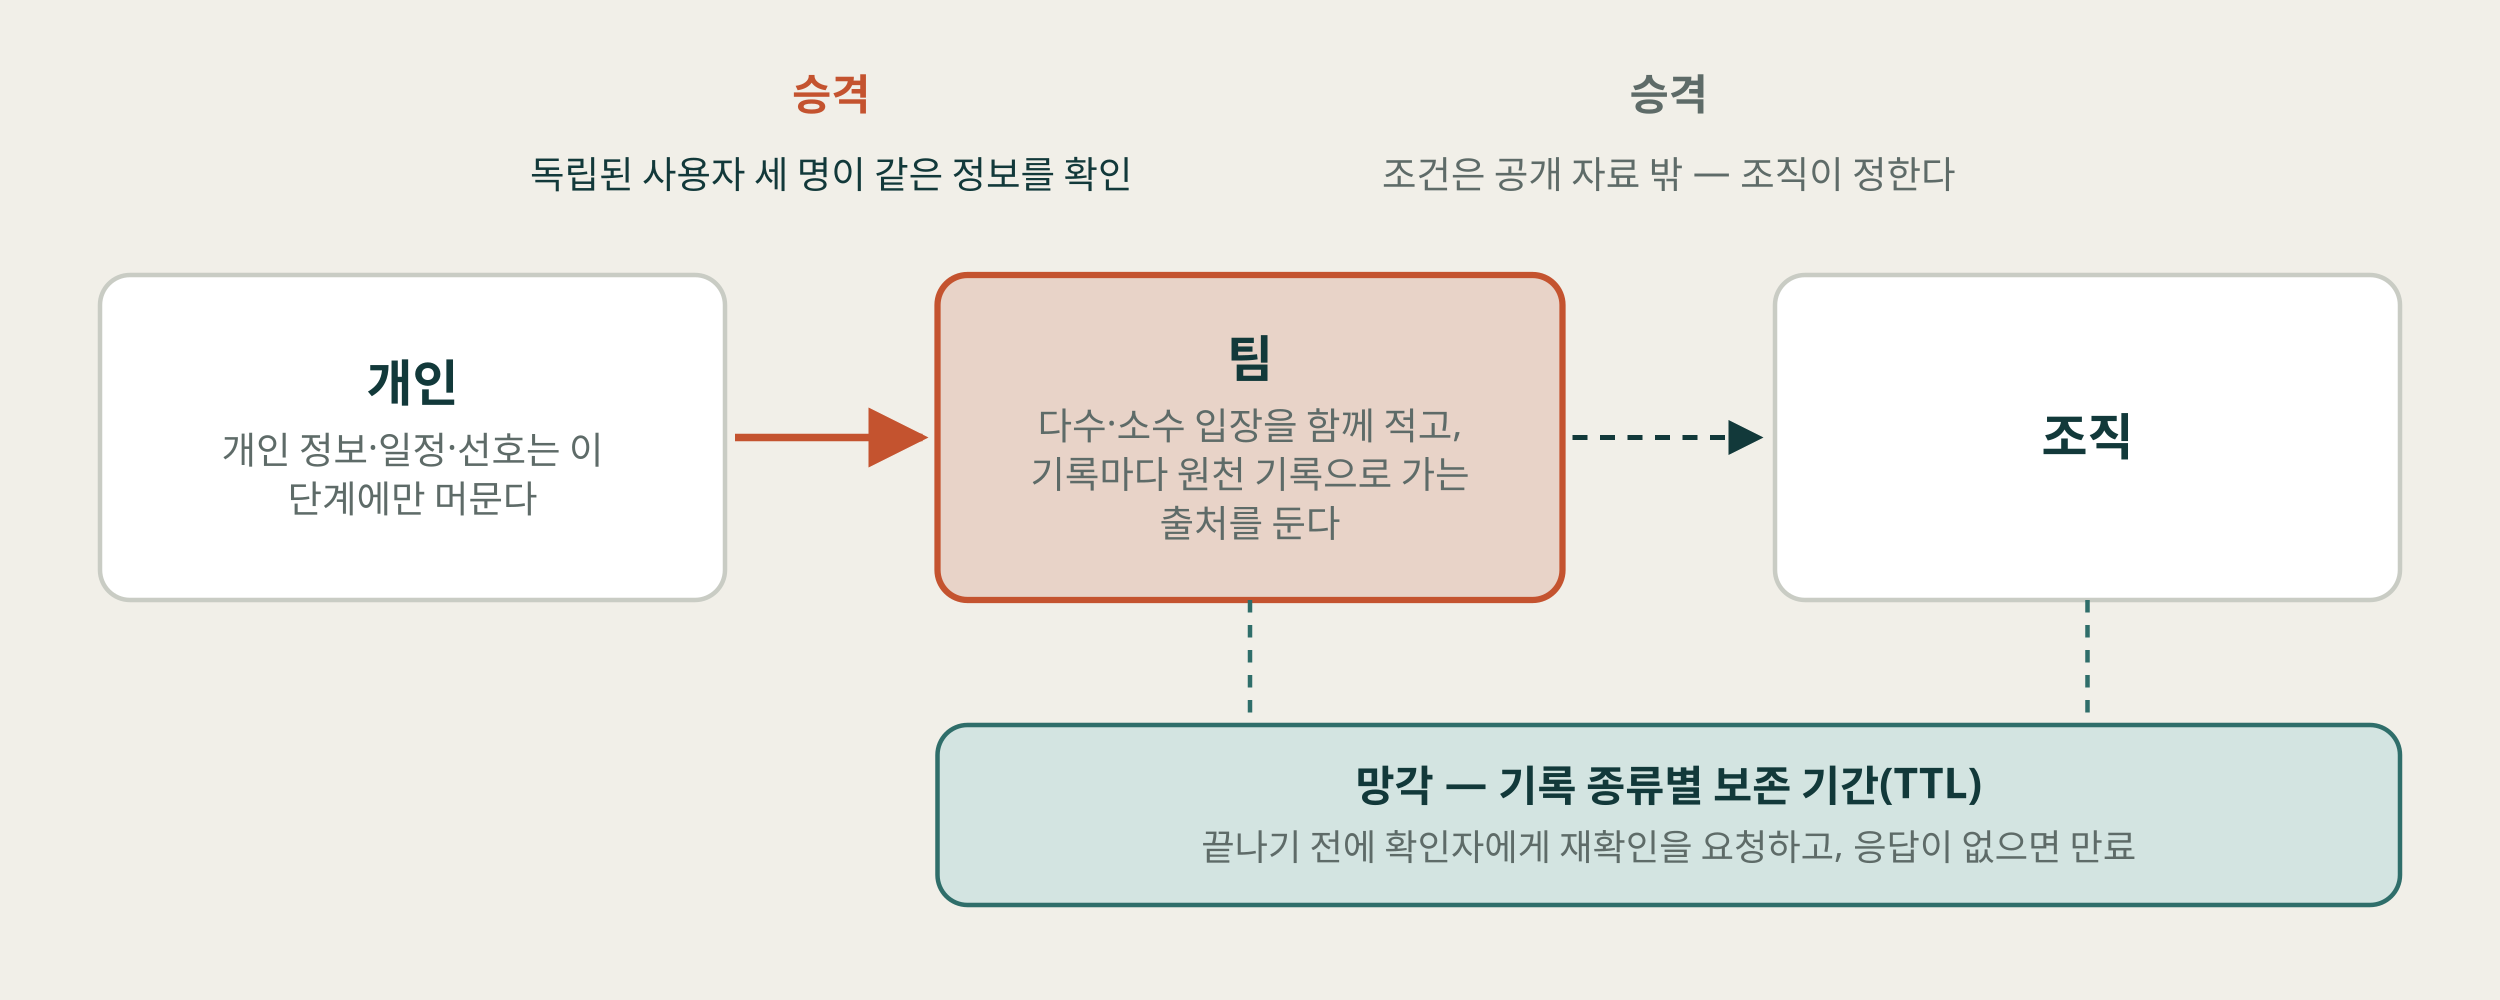
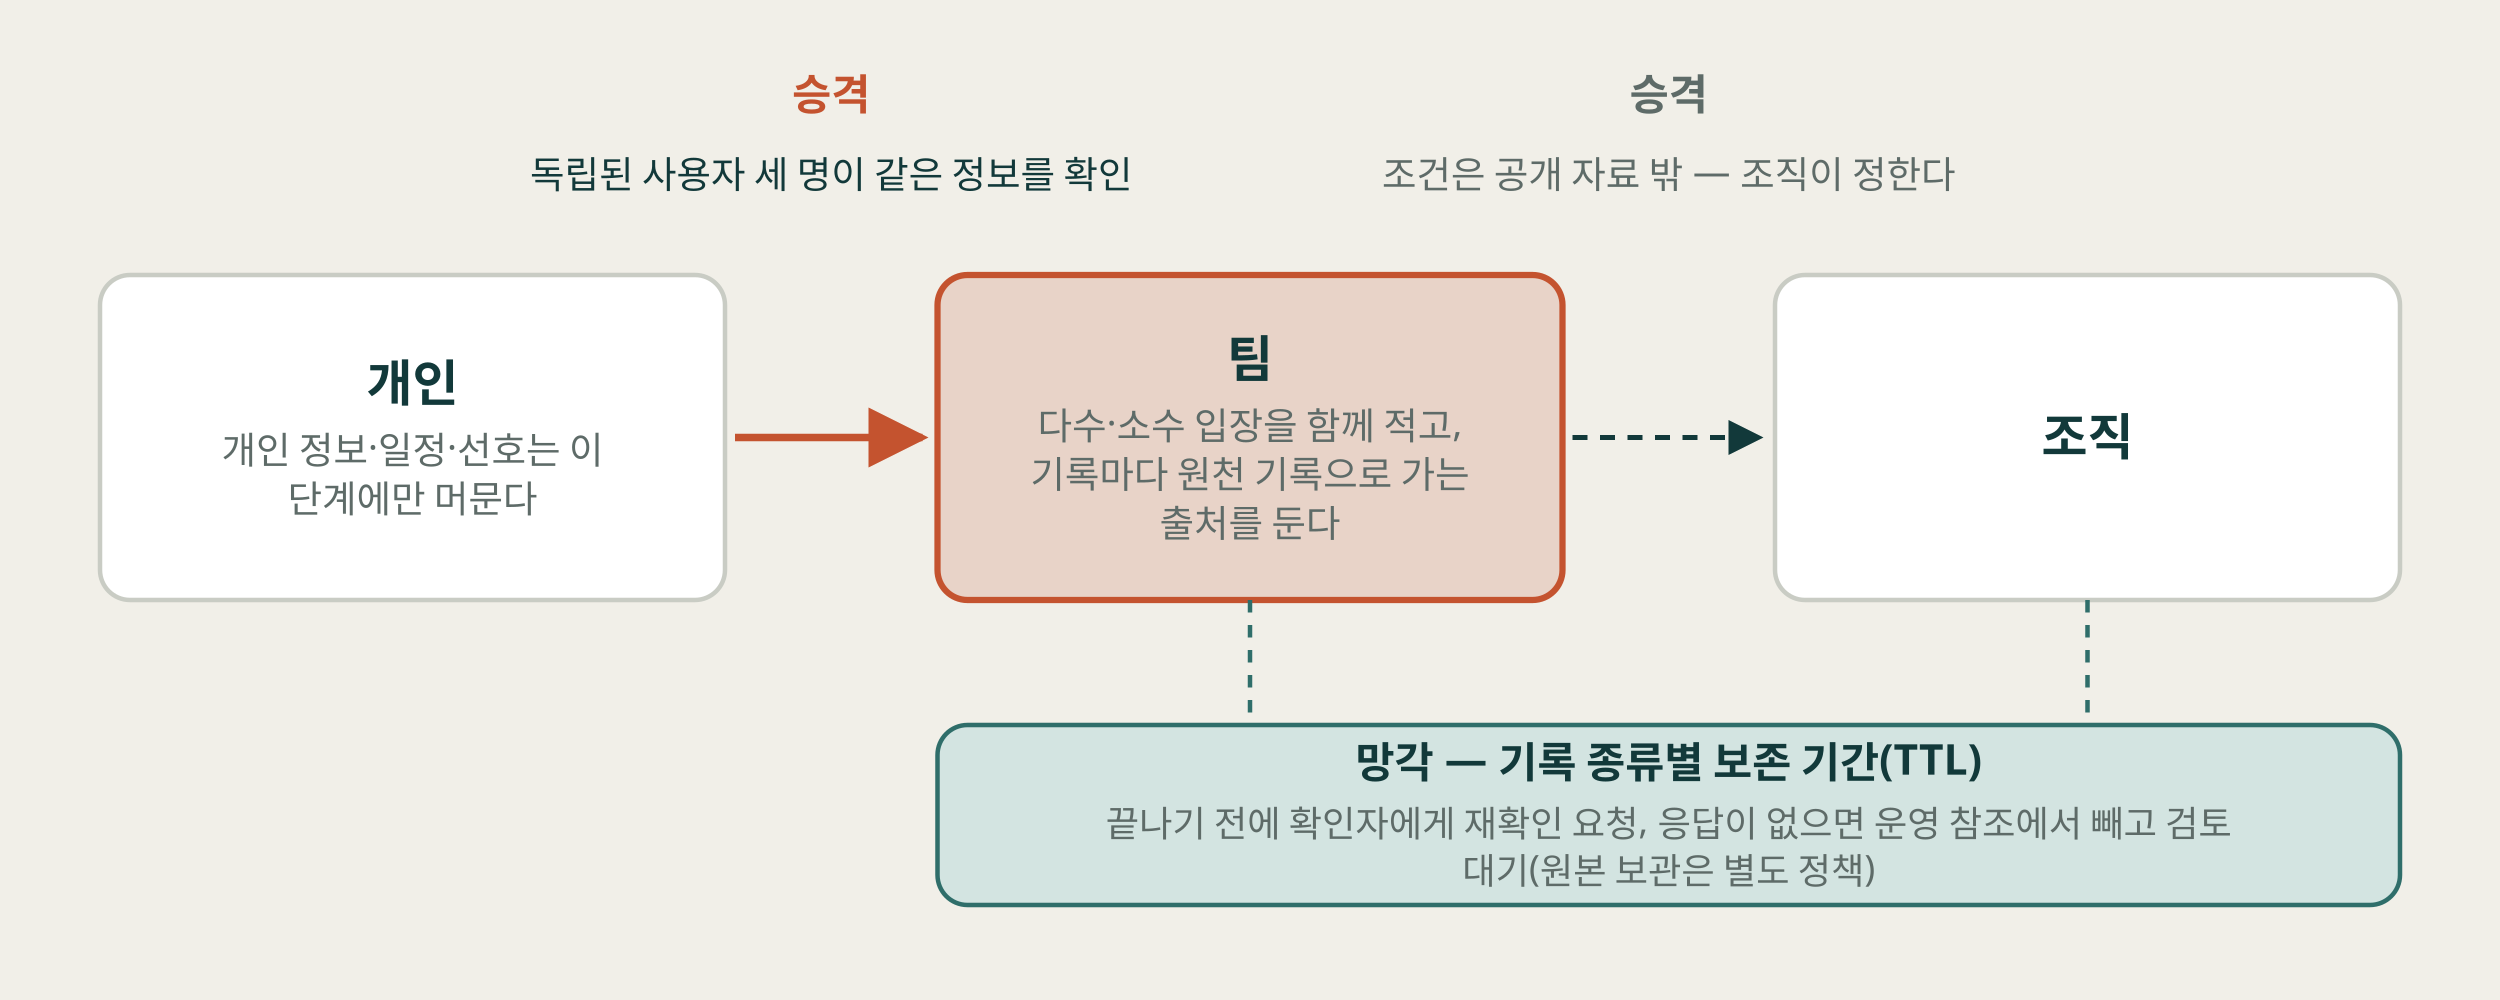
<svg xmlns="http://www.w3.org/2000/svg" viewBox="0 0 1000 400" role="img" aria-label="조직 기억의 세 단계와 승격·출처·망각 규칙" font-family="Pretendard,'Apple SD Gothic Neo','Noto Sans KR',sans-serif">
  <defs>
    <marker id="mi" viewBox="0 0 10 10" refX="9" refY="5" markerWidth="7" markerHeight="7" orient="auto-start-reverse">
      <path d="M0,0L10,5L0,10z" fill="#12393A" />
    </marker>
    <marker id="mc" viewBox="0 0 10 10" refX="9" refY="5" markerWidth="8" markerHeight="8" orient="auto-start-reverse">
      <path d="M0,0L10,5L0,10z" fill="#C4532F" />
    </marker>
  </defs>
  <rect width="1000" height="400" fill="#F1EFE8" />
  <rect x="40" y="110" width="250" height="130" rx="12" fill="#FFFFFF" stroke="#C9CCC4" stroke-width="1.8" />
  <text x="165.0" y="160.5" fill="#12393A" font-size="20" font-weight="700" text-anchor="middle">개인</text>
  <text x="165.0" y="185.5" fill="#5E6B68" font-size="15" font-weight="400" text-anchor="middle">개인 정보·일정·선호는 이</text>
  <text x="165.0" y="205.0" fill="#5E6B68" font-size="15" font-weight="400" text-anchor="middle">단계에만 머문다</text>
  <rect x="375" y="110" width="250" height="130" rx="12" fill="#E8D3C8" stroke="#C4532F" stroke-width="2.5" />
  <text x="500.0" y="150.8" fill="#12393A" font-size="20" font-weight="700" text-anchor="middle">팀</text>
  <text x="500.0" y="175.8" fill="#5E6B68" font-size="15" font-weight="400" text-anchor="middle">다수·소수 입장을 함께 적고,</text>
  <text x="500.0" y="195.2" fill="#5E6B68" font-size="15" font-weight="400" text-anchor="middle">기록마다 원천 기록으로 가는</text>
  <text x="500.0" y="214.8" fill="#5E6B68" font-size="15" font-weight="400" text-anchor="middle">출처를 둔다</text>
  <rect x="710" y="110" width="250" height="130" rx="12" fill="#FFFFFF" stroke="#C9CCC4" stroke-width="1.8" />
  <text x="835.0" y="182.0" fill="#12393A" font-size="20" font-weight="700" text-anchor="middle">조직</text>
  <path d="M294,175.0 L369,175.0" fill="none" stroke="#C4532F" stroke-width="3" marker-end="url(#mc)" />
  <text fill="#C4532F" font-size="17" font-weight="700" text-anchor="middle" dominant-baseline="middle">
    <tspan x="332.5" y="38.0">승격</tspan>
  </text>
  <text fill="#12393A" font-size="15" font-weight="400" text-anchor="middle" dominant-baseline="middle">
    <tspan x="332.5" y="70.0">독립된 사용자 세 명이 같은 정보를 확인</tspan>
  </text>
  <path d="M629,175.0 L704,175.0" fill="none" stroke="#12393A" stroke-width="2" stroke-dasharray="6 5" marker-end="url(#mi)" />
  <text fill="#5E6B68" font-size="17" font-weight="700" text-anchor="middle" dominant-baseline="middle">
    <tspan x="667.5" y="38.0">승격</tspan>
  </text>
  <text fill="#5E6B68" font-size="15" font-weight="400" text-anchor="middle" dominant-baseline="middle">
    <tspan x="667.5" y="70.0">조건은 공개 자료 밖 — 조직이 정한다</tspan>
  </text>
  <rect x="375" y="290" width="585" height="72" rx="12" fill="#D3E4E1" stroke="#2F6E6A" stroke-width="1.8" />
-   <text x="667.5" y="320.5" fill="#12393A" font-size="17" font-weight="700" text-anchor="middle">망각 — 기록 종류별 보존 기간(TTL)</text>
-   <text x="667.5" y="344.1" fill="#5E6B68" font-size="14.5" font-weight="400" text-anchor="middle">끝나기 전에 확인자에게 재확인을 요청하고, 응답이 없으면 만료</text>
+   <text x="667.5" y="311.1" fill="#12393A" font-size="17" font-weight="700" text-anchor="middle">망각 — 기록 종류별 보존 기간(TTL)</text>
+   <text x="667.5" y="334.7" fill="#5E6B68" font-size="14.5" font-weight="400" text-anchor="middle">끝나기 전에 확인자에게 재확인 요청, 응답이 없으면 운영 참조에서 빼고 검토</text>
+   <text x="667.5" y="353.6" fill="#5E6B68" font-size="14.5" font-weight="400" text-anchor="middle">대기(원본 보관은 별도 정책)</text>
  <line x1="500.0" y1="240" x2="500.0" y2="290" stroke="#2F6E6A" stroke-width="1.8" stroke-dasharray="5 5" />
  <line x1="835.0" y1="240" x2="835.0" y2="290" stroke="#2F6E6A" stroke-width="1.8" stroke-dasharray="5 5" />
</svg>
